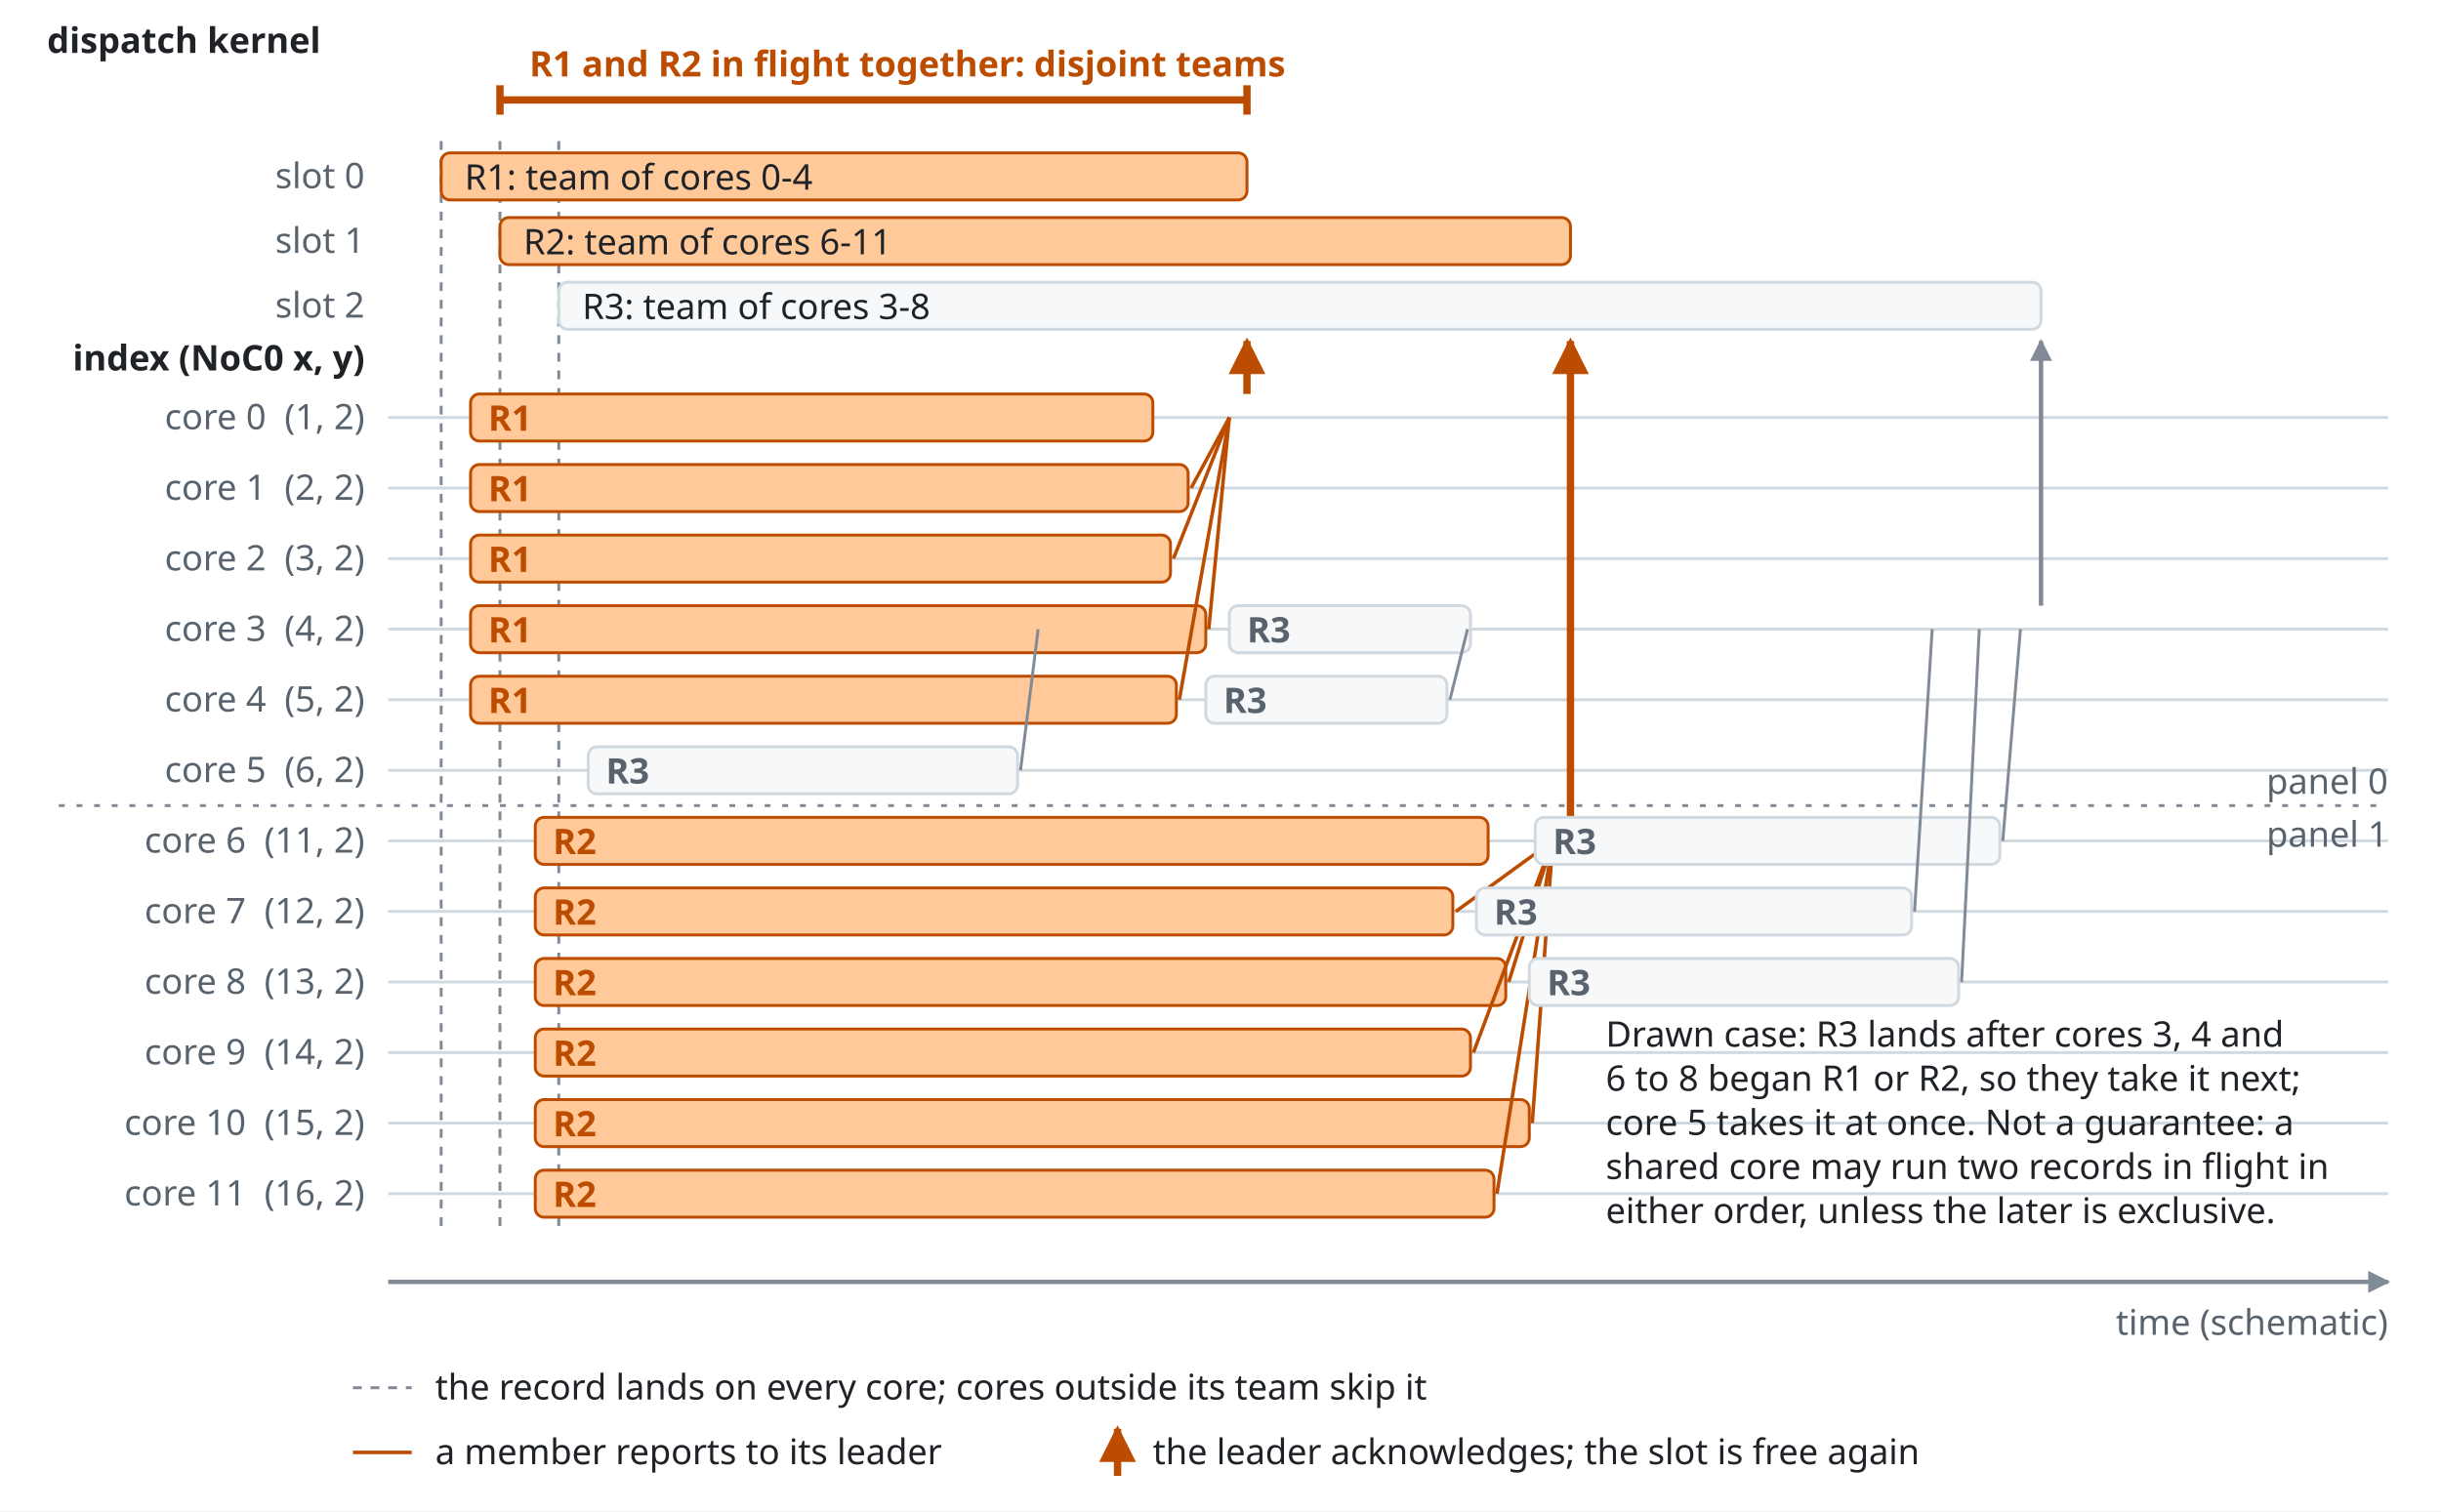
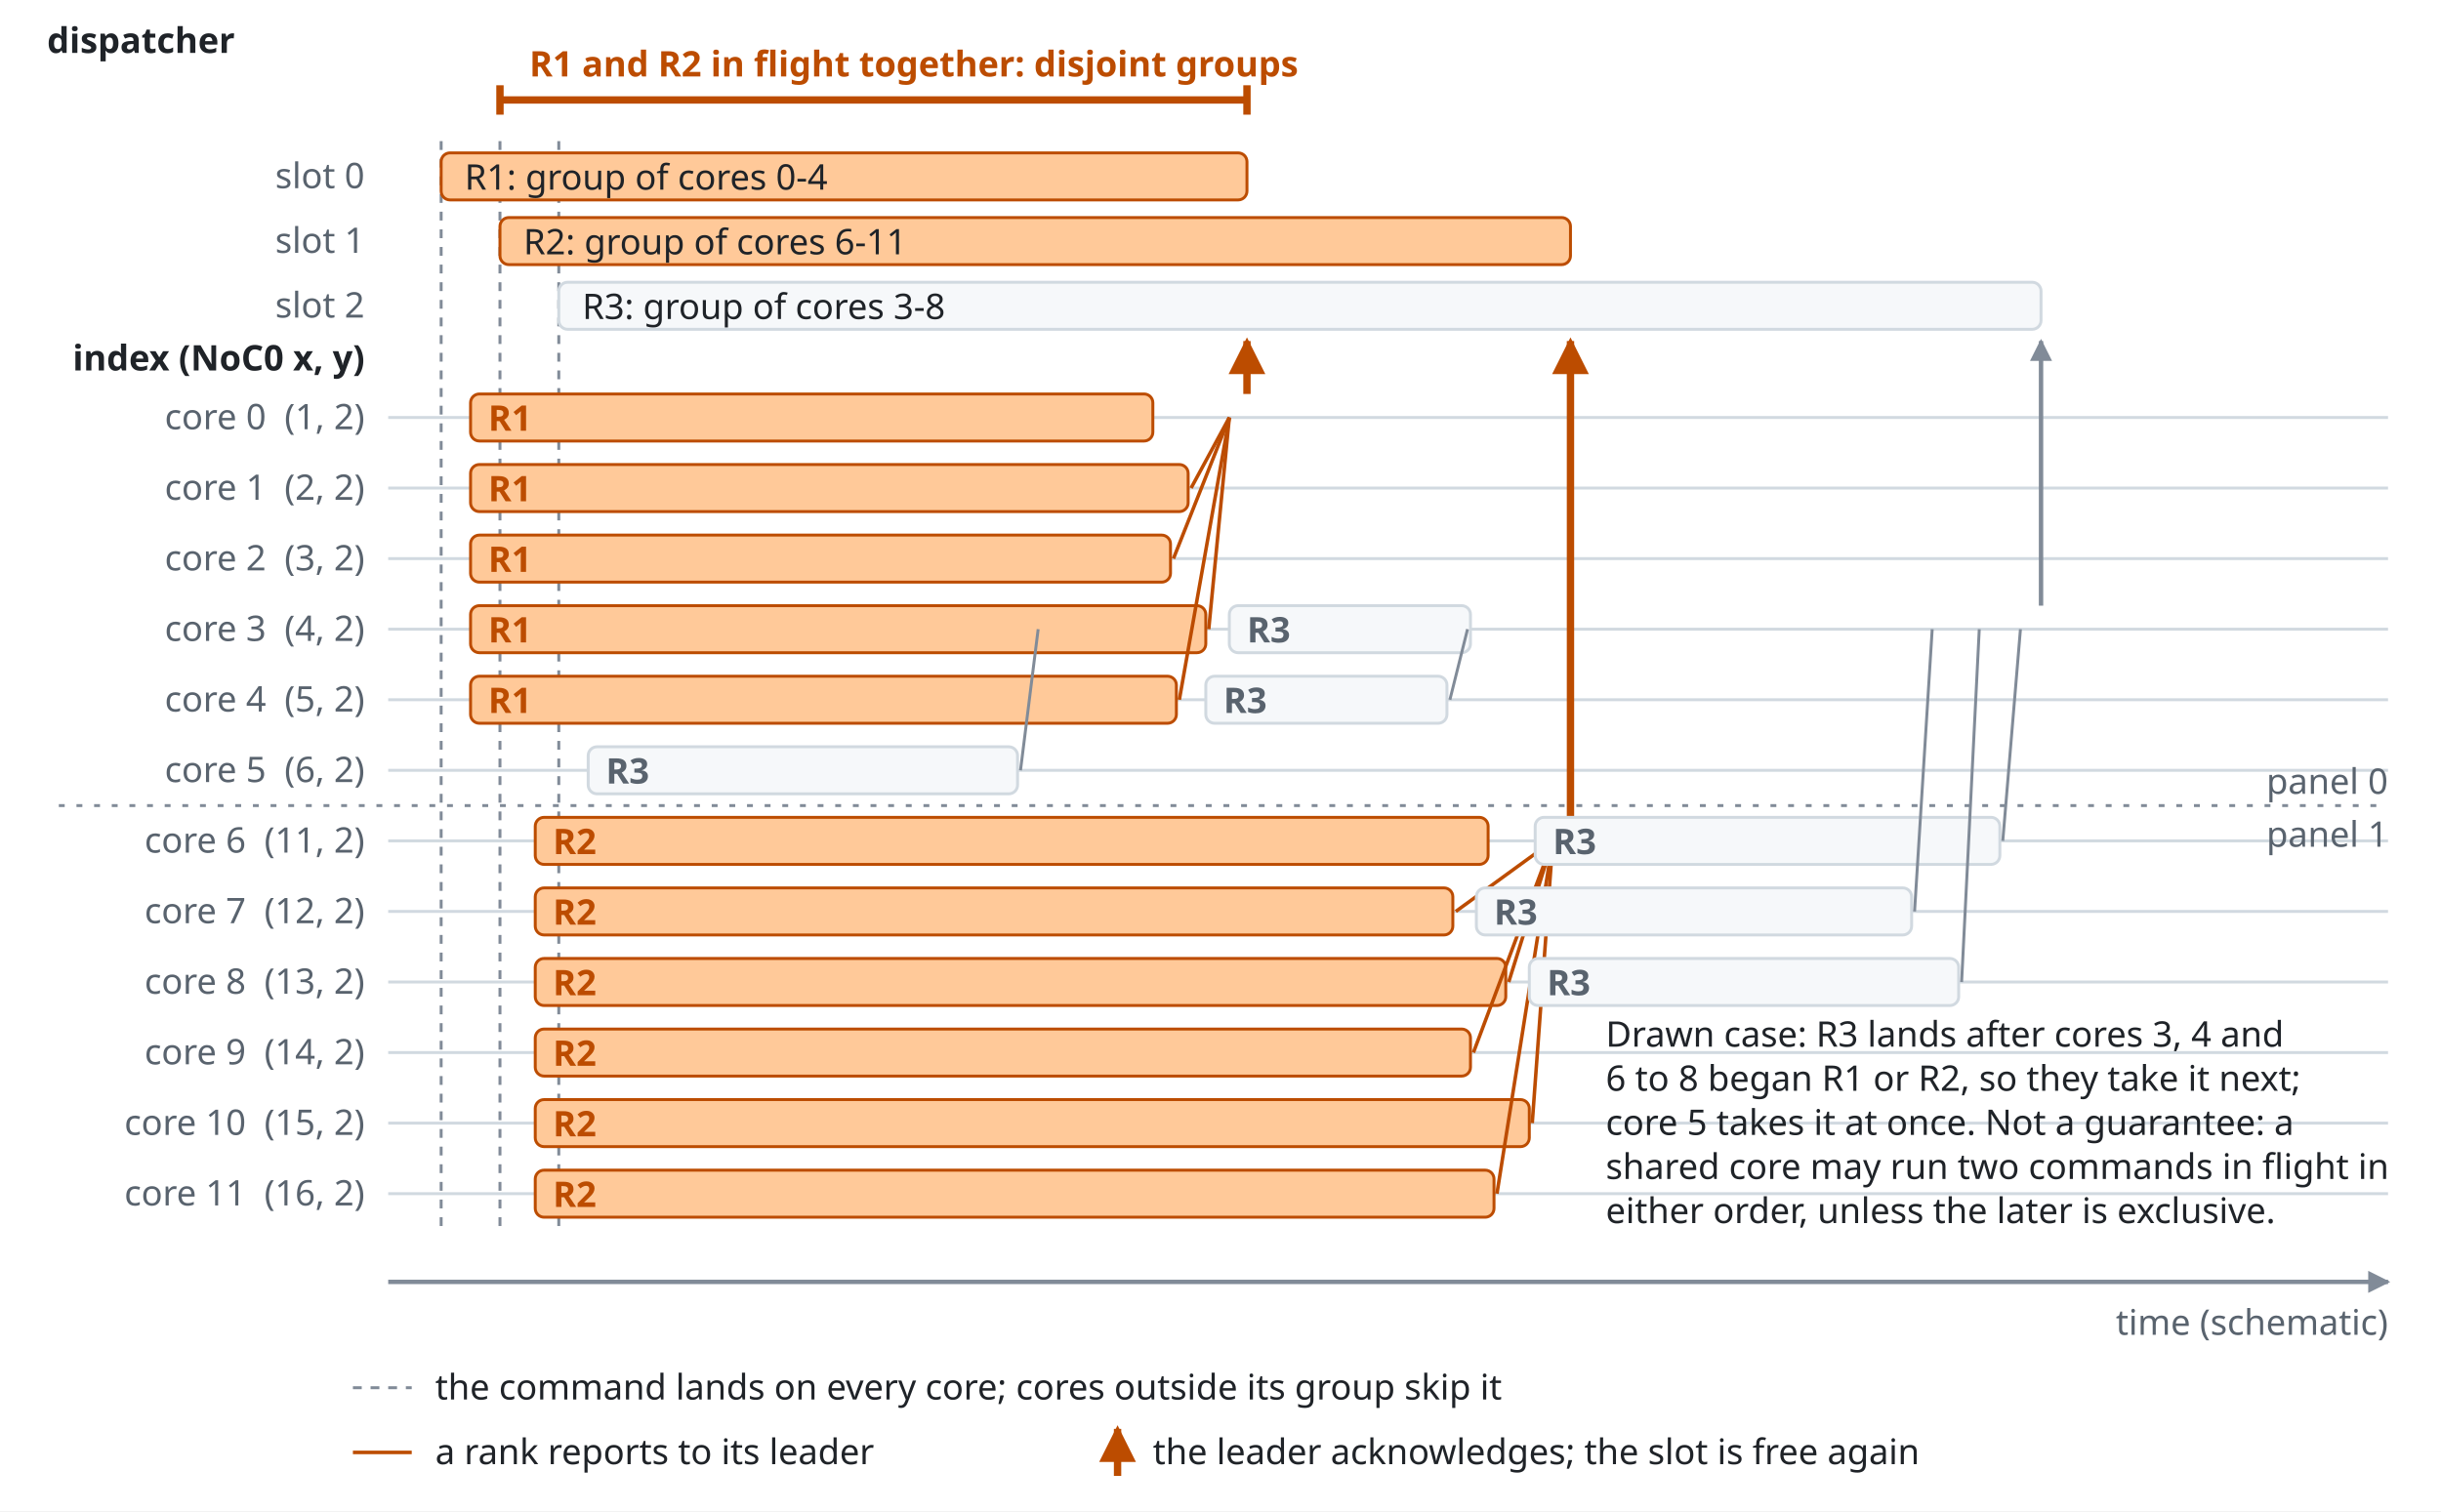
<svg xmlns="http://www.w3.org/2000/svg" width="830" height="514" viewBox="0 0 830 514" role="img">
  <style>
  text { font-family: -apple-system, 'Segoe UI', 'Noto Sans', Helvetica, Arial, sans-serif; font-size: 13px; fill: #1f2328; }
  .mono { font-family: ui-monospace, SFMono-Regular, Menlo, Consolas, 'DejaVu Sans Mono', monospace; }
  .b { font-weight: 600; }
  .h { font-size: 14px; font-weight: 600; }
  .m { fill: #59636e; }
  .a { fill: #bc4c00; }
  .s { font-size: 12px; }
  .box { fill: #f6f8fa; stroke: #d1d9e0; stroke-width: 1; }
  .plan { fill: none; stroke: #818b98; stroke-width: 1; stroke-dasharray: 5 4; }
  .dram { fill: #d5dde6; stroke: none; }
  .edge { fill: #f6f8fa; stroke: #d1d9e0; stroke-width: 1; }
  .off { fill: none; stroke: #d1d9e0; stroke-width: 1; stroke-dasharray: 3 3; }
  .hot { fill: #bc4c00; stroke: none; }
  .on { fill: #ffffff; }
  .cell { fill: #eaeef2; stroke: none; }
  .team { fill: #ffc999; stroke: #bc4c00; stroke-width: 1; }
  .abox { fill: #fff1e5; stroke: #bc4c00; stroke-width: 1.5; }
  .ln { stroke: #818b98; stroke-width: 1.5; fill: none; }
  .thin { stroke: #818b98; stroke-width: 1; fill: none; }
  .grid { stroke: #d1d9e0; stroke-width: 1; fill: none; }
  .al { stroke: #bc4c00; stroke-width: 2.5; fill: none; }
  .ad { stroke: #bc4c00; stroke-width: 2; fill: none; stroke-dasharray: 6 4; }
  .athin { stroke: #bc4c00; stroke-width: 1.2; fill: none; }
</style>
  <defs>
    <marker id="ha" viewBox="0 0 10 10" refX="9" refY="5" markerWidth="5" markerHeight="5" orient="auto-start-reverse">
      <path d="M0,0 L10,5 L0,10 z" fill="#bc4c00" />
    </marker>
    <marker id="hl" viewBox="0 0 10 10" refX="9" refY="5" markerWidth="5" markerHeight="5" orient="auto-start-reverse">
      <path d="M0,0 L10,5 L0,10 z" fill="#818b98" />
    </marker>
  </defs>
  <rect width="830" height="514" fill="#ffffff" />
-   <text x="16" y="18" class="b s" xml:space="preserve">dispatch kernel</text>
+   <text x="16" y="18" class="b s" xml:space="preserve">dispatcher</text>
  <text x="124" y="64" class="s m" text-anchor="end" xml:space="preserve">slot 0</text>
  <text x="124" y="86" class="s m" text-anchor="end" xml:space="preserve">slot 1</text>
  <text x="124" y="108" class="s m" text-anchor="end" xml:space="preserve">slot 2</text>
  <text x="124" y="146" class="s m" text-anchor="end" xml:space="preserve">core 0  (1, 2)</text>
  <line x1="132" y1="142" x2="812" y2="142" class="grid" />
  <text x="124" y="170" class="s m" text-anchor="end" xml:space="preserve">core 1  (2, 2)</text>
  <line x1="132" y1="166" x2="812" y2="166" class="grid" />
  <text x="124" y="194" class="s m" text-anchor="end" xml:space="preserve">core 2  (3, 2)</text>
  <line x1="132" y1="190" x2="812" y2="190" class="grid" />
  <text x="124" y="218" class="s m" text-anchor="end" xml:space="preserve">core 3  (4, 2)</text>
  <line x1="132" y1="214" x2="812" y2="214" class="grid" />
  <text x="124" y="242" class="s m" text-anchor="end" xml:space="preserve">core 4  (5, 2)</text>
  <line x1="132" y1="238" x2="812" y2="238" class="grid" />
  <text x="124" y="266" class="s m" text-anchor="end" xml:space="preserve">core 5  (6, 2)</text>
  <line x1="132" y1="262" x2="812" y2="262" class="grid" />
  <text x="124" y="290" class="s m" text-anchor="end" xml:space="preserve">core 6  (11, 2)</text>
  <line x1="132" y1="286" x2="812" y2="286" class="grid" />
  <text x="124" y="314" class="s m" text-anchor="end" xml:space="preserve">core 7  (12, 2)</text>
  <line x1="132" y1="310" x2="812" y2="310" class="grid" />
  <text x="124" y="338" class="s m" text-anchor="end" xml:space="preserve">core 8  (13, 2)</text>
  <line x1="132" y1="334" x2="812" y2="334" class="grid" />
  <text x="124" y="362" class="s m" text-anchor="end" xml:space="preserve">core 9  (14, 2)</text>
  <line x1="132" y1="358" x2="812" y2="358" class="grid" />
  <text x="124" y="386" class="s m" text-anchor="end" xml:space="preserve">core 10  (15, 2)</text>
  <line x1="132" y1="382" x2="812" y2="382" class="grid" />
  <text x="124" y="410" class="s m" text-anchor="end" xml:space="preserve">core 11  (16, 2)</text>
  <line x1="132" y1="406" x2="812" y2="406" class="grid" />
  <text x="124" y="126" class="s b" text-anchor="end" xml:space="preserve">index (NoC0 x, y)</text>
  <line x1="20" y1="274" x2="812" y2="274" class="thin" stroke-dasharray="2 4" />
  <text x="812" y="270" class="s m" text-anchor="end" xml:space="preserve">panel 0</text>
  <text x="812" y="288" class="s m" text-anchor="end" xml:space="preserve">panel 1</text>
  <line x1="150" y1="48" x2="150" y2="418" class="thin" stroke-dasharray="3 3" />
  <line x1="170" y1="48" x2="170" y2="418" class="thin" stroke-dasharray="3 3" />
  <line x1="190" y1="48" x2="190" y2="418" class="thin" stroke-dasharray="3 3" />
  <rect x="150" y="52" width="274" height="16" rx="3" class="team" />
-   <text x="158" y="64.5" class="s" xml:space="preserve">R1: team of cores 0-4</text>
+   <text x="158" y="64.5" class="s" xml:space="preserve">R1: group of cores 0-4</text>
  <rect x="160" y="134" width="232" height="16" rx="3" class="team" />
  <text x="166" y="146.5" class="s b a" xml:space="preserve">R1</text>
  <rect x="160" y="158" width="244" height="16" rx="3" class="team" />
  <text x="166" y="170.5" class="s b a" xml:space="preserve">R1</text>
  <rect x="160" y="182" width="238" height="16" rx="3" class="team" />
  <text x="166" y="194.5" class="s b a" xml:space="preserve">R1</text>
  <rect x="160" y="206" width="250" height="16" rx="3" class="team" />
  <text x="166" y="218.5" class="s b a" xml:space="preserve">R1</text>
  <rect x="160" y="230" width="240" height="16" rx="3" class="team" />
  <text x="166" y="242.5" class="s b a" xml:space="preserve">R1</text>
  <line x1="405" y1="166" x2="418" y2="142" class="athin" />
  <line x1="399" y1="190" x2="418" y2="142" class="athin" />
  <line x1="411" y1="214" x2="418" y2="142" class="athin" />
  <line x1="401" y1="238" x2="418" y2="142" class="athin" />
  <line x1="424" y1="134" x2="424" y2="116" class="al" marker-end="url(#ha)" />
  <rect x="170" y="74" width="364" height="16" rx="3" class="team" />
-   <text x="178" y="86.5" class="s" xml:space="preserve">R2: team of cores 6-11</text>
+   <text x="178" y="86.5" class="s" xml:space="preserve">R2: group of cores 6-11</text>
  <rect x="182" y="278" width="324" height="16" rx="3" class="team" />
  <text x="188" y="290.5" class="s b a" xml:space="preserve">R2</text>
  <rect x="182" y="302" width="312" height="16" rx="3" class="team" />
  <text x="188" y="314.5" class="s b a" xml:space="preserve">R2</text>
  <rect x="182" y="326" width="330" height="16" rx="3" class="team" />
  <text x="188" y="338.5" class="s b a" xml:space="preserve">R2</text>
  <rect x="182" y="350" width="318" height="16" rx="3" class="team" />
  <text x="188" y="362.5" class="s b a" xml:space="preserve">R2</text>
  <rect x="182" y="374" width="338" height="16" rx="3" class="team" />
  <text x="188" y="386.5" class="s b a" xml:space="preserve">R2</text>
  <rect x="182" y="398" width="326" height="16" rx="3" class="team" />
  <text x="188" y="410.5" class="s b a" xml:space="preserve">R2</text>
  <line x1="495" y1="310" x2="528" y2="286" class="athin" />
  <line x1="513" y1="334" x2="528" y2="286" class="athin" />
  <line x1="501" y1="358" x2="528" y2="286" class="athin" />
  <line x1="521" y1="382" x2="528" y2="286" class="athin" />
  <line x1="509" y1="406" x2="528" y2="286" class="athin" />
  <line x1="534" y1="278" x2="534" y2="116" class="al" marker-end="url(#ha)" />
  <rect x="190" y="96" width="504" height="16" rx="3" class="box" />
-   <text x="198" y="108.5" class="s" xml:space="preserve">R3: team of cores 3-8</text>
+   <text x="198" y="108.5" class="s" xml:space="preserve">R3: group of cores 3-8</text>
  <rect x="418" y="206" width="82" height="16" rx="3" class="box" />
  <text x="424" y="218.5" class="s b m" xml:space="preserve">R3</text>
  <rect x="410" y="230" width="82" height="16" rx="3" class="box" />
  <text x="416" y="242.5" class="s b m" xml:space="preserve">R3</text>
  <rect x="200" y="254" width="146" height="16" rx="3" class="box" />
  <text x="206" y="266.5" class="s b m" xml:space="preserve">R3</text>
  <rect x="522" y="278" width="158" height="16" rx="3" class="box" />
  <text x="528" y="290.5" class="s b m" xml:space="preserve">R3</text>
  <rect x="502" y="302" width="148" height="16" rx="3" class="box" />
  <text x="508" y="314.5" class="s b m" xml:space="preserve">R3</text>
  <rect x="520" y="326" width="146" height="16" rx="3" class="box" />
  <text x="526" y="338.5" class="s b m" xml:space="preserve">R3</text>
  <line x1="493" y1="238" x2="499" y2="214" class="thin" />
  <line x1="347" y1="262" x2="353" y2="214" class="thin" />
  <line x1="681" y1="286" x2="687" y2="214" class="thin" />
  <line x1="651" y1="310" x2="657" y2="214" class="thin" />
  <line x1="667" y1="334" x2="673" y2="214" class="thin" />
  <line x1="694" y1="206" x2="694" y2="116" class="ln" marker-end="url(#hl)" />
  <line x1="170" y1="34" x2="424" y2="34" class="al" />
  <line x1="170" y1="29" x2="170" y2="39" class="al" />
  <line x1="424" y1="29" x2="424" y2="39" class="al" />
-   <text x="180" y="26" class="s b a" xml:space="preserve">R1 and R2 in flight together: disjoint teams</text>
+   <text x="180" y="26" class="s b a" xml:space="preserve">R1 and R2 in flight together: disjoint groups</text>
  <text x="546" y="356" class="s" xml:space="preserve">Drawn case: R3 lands after cores 3, 4 and</text>
  <text x="546" y="371" class="s" xml:space="preserve">6 to 8 began R1 or R2, so they take it next;</text>
  <text x="546" y="386" class="s" xml:space="preserve">core 5 takes it at once. Not a guarantee: a</text>
-   <text x="546" y="401" class="s" xml:space="preserve">shared core may run two records in flight in</text>
+   <text x="546" y="401" class="s" xml:space="preserve">shared core may run two commands in flight in</text>
  <text x="546" y="416" class="s" xml:space="preserve">either order, unless the later is exclusive.</text>
  <line x1="132" y1="436" x2="812" y2="436" class="ln" marker-end="url(#hl)" />
  <text x="812" y="454" class="s m" text-anchor="end" xml:space="preserve">time (schematic)</text>
  <line x1="120" y1="472" x2="140" y2="472" class="thin" stroke-dasharray="3 3" />
-   <text x="148" y="476" class="s" xml:space="preserve">the record lands on every core; cores outside its team skip it</text>
+   <text x="148" y="476" class="s" xml:space="preserve">the command lands on every core; cores outside its group skip it</text>
  <line x1="120" y1="494" x2="140" y2="494" class="athin" />
-   <text x="148" y="498" class="s" xml:space="preserve">a member reports to its leader</text>
+   <text x="148" y="498" class="s" xml:space="preserve">a rank reports to its leader</text>
  <line x1="380" y1="502" x2="380" y2="486" class="al" marker-end="url(#ha)" />
  <text x="392" y="498" class="s" xml:space="preserve">the leader acknowledges; the slot is free again</text>
</svg>
